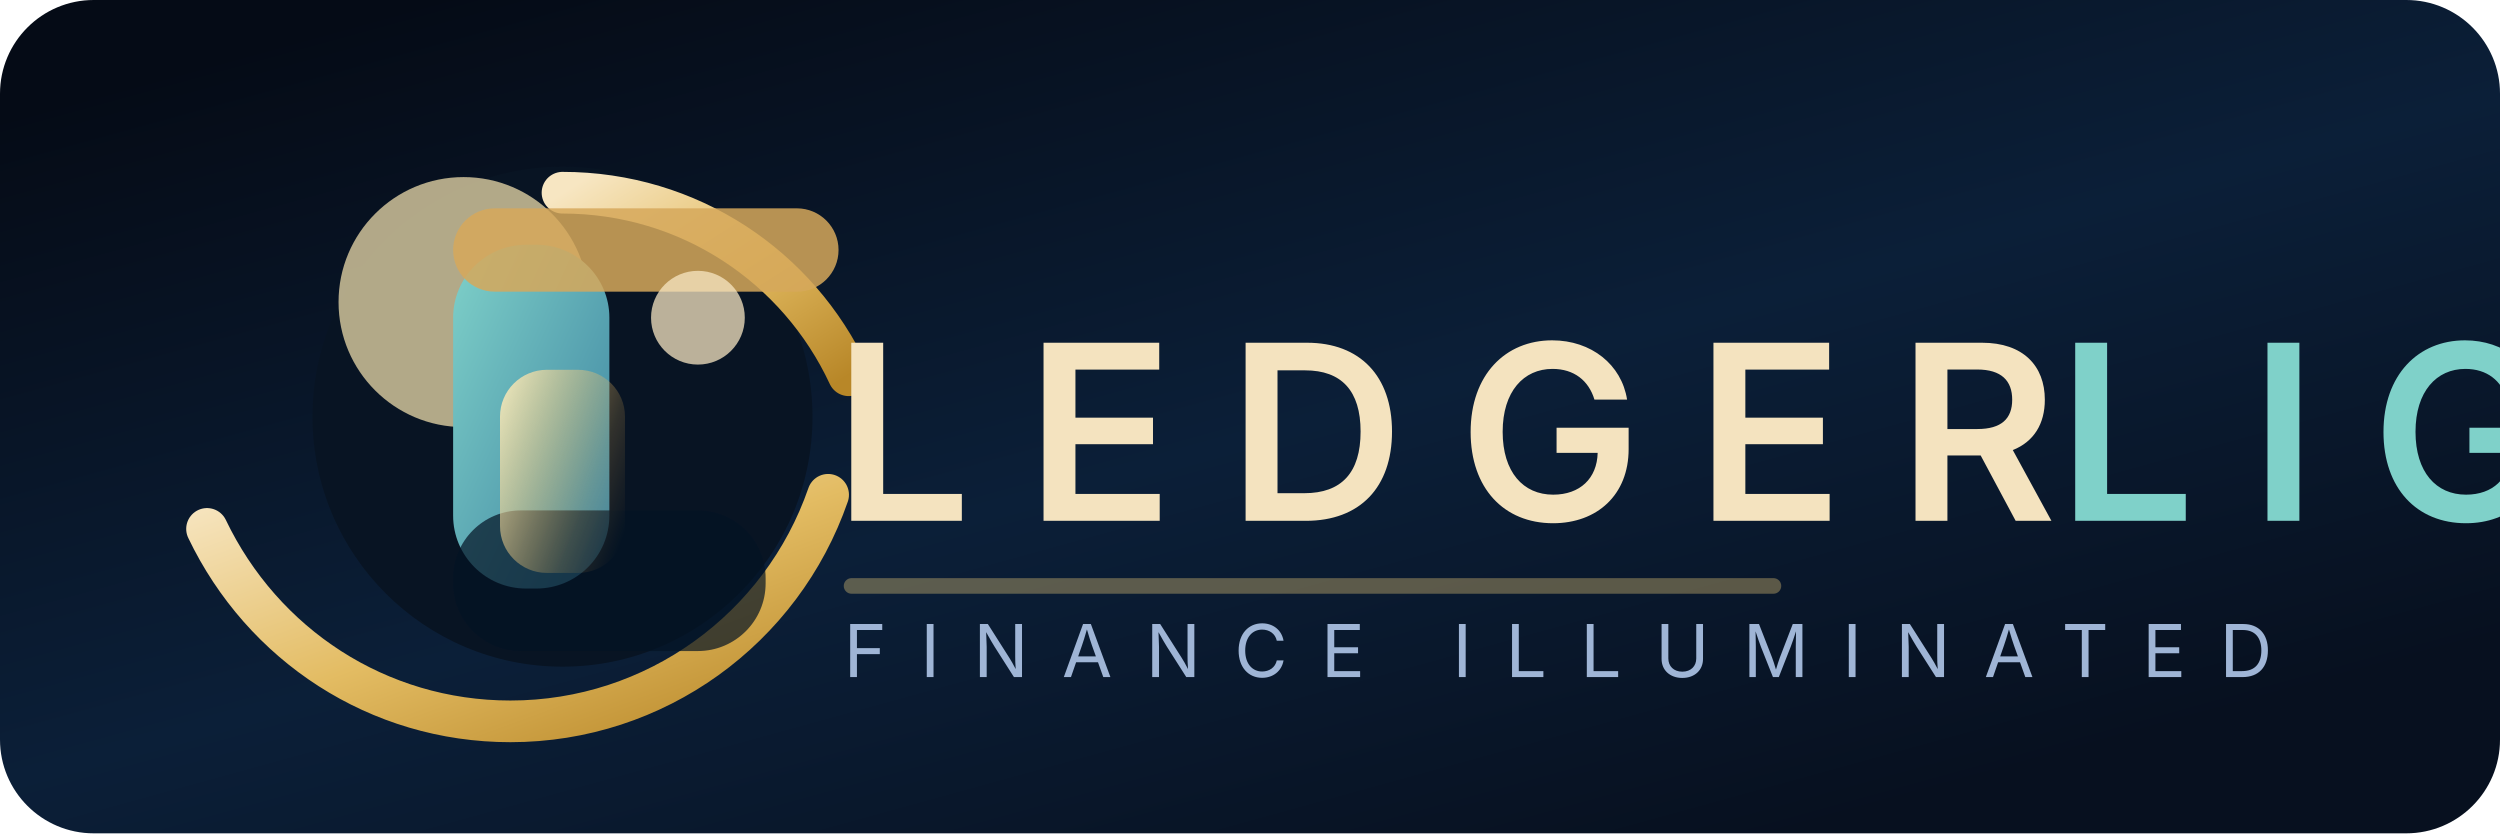
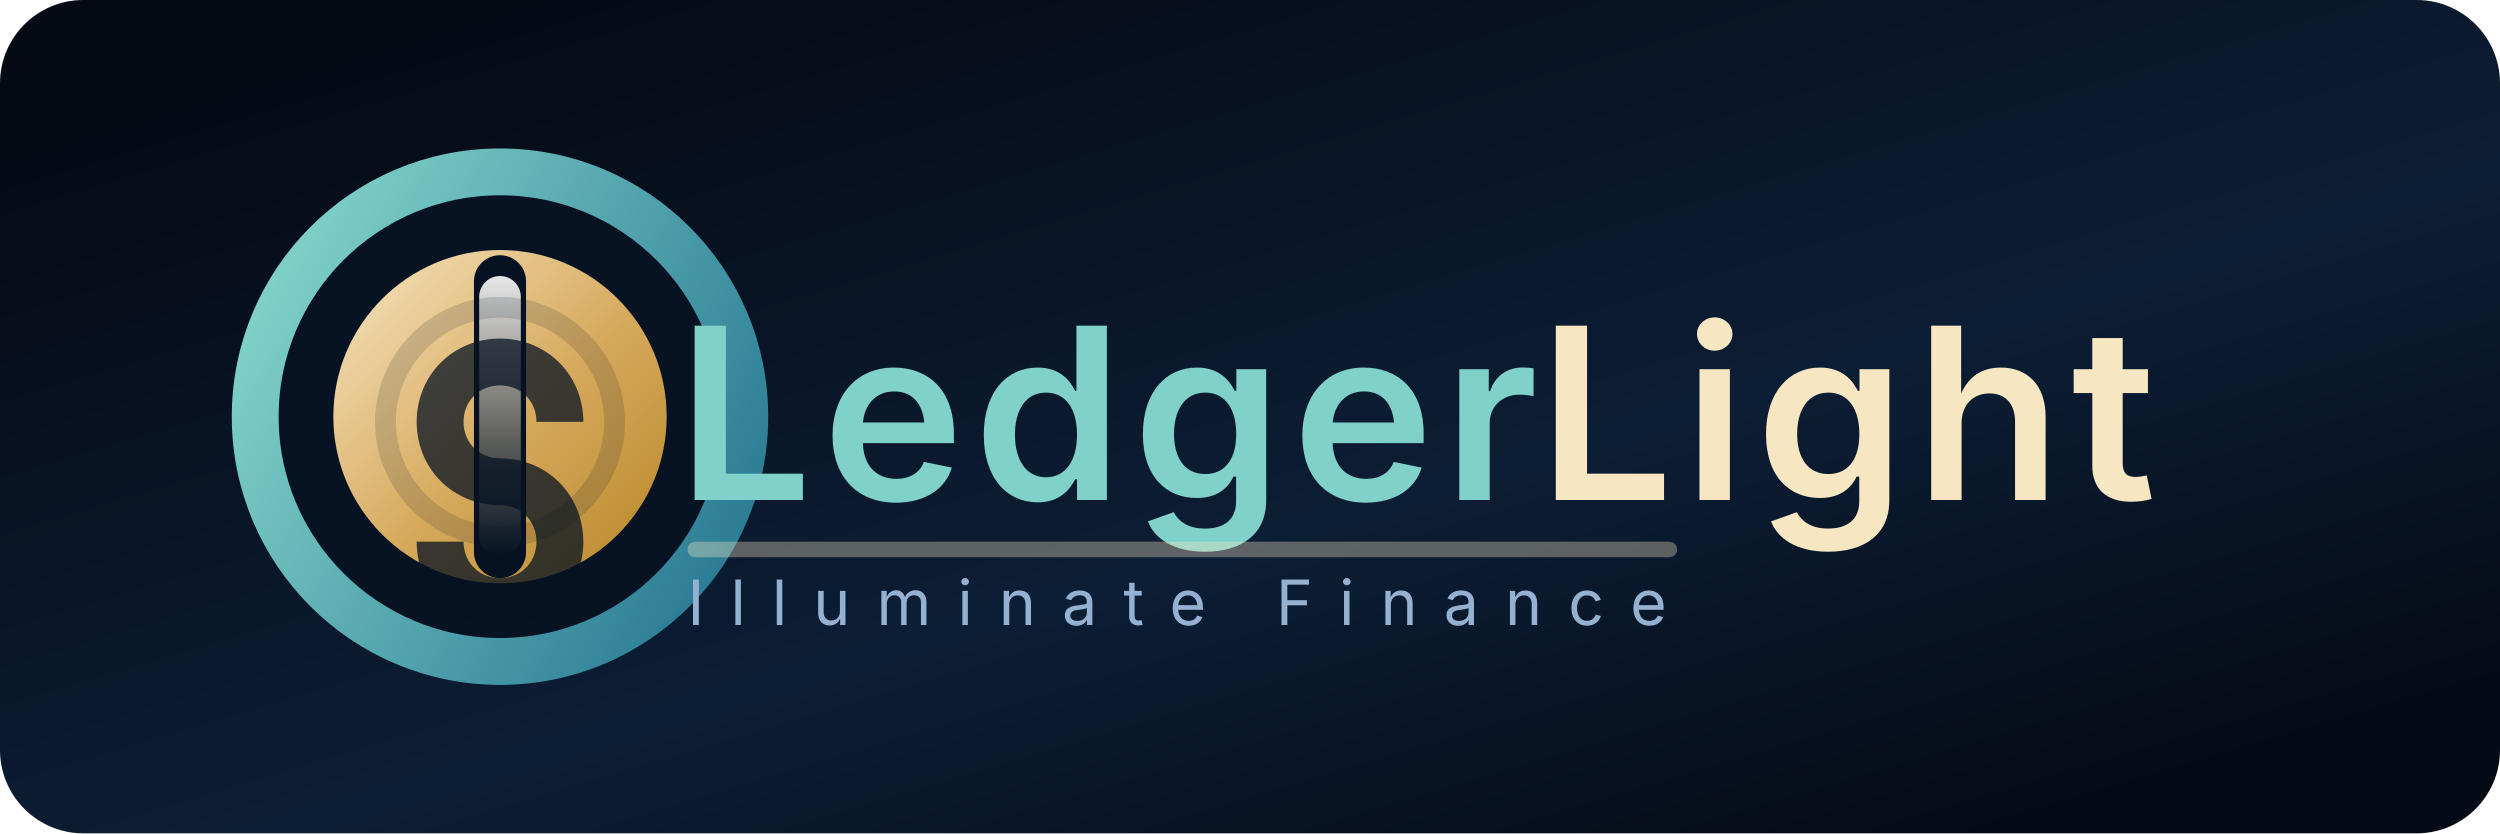
<svg xmlns="http://www.w3.org/2000/svg" width="960" height="320" viewBox="0 0 960 320" role="img" aria-labelledby="title">
  <defs>
-     <linearGradient id="logo-dark-bg" x1="12%" y1="4%" x2="84%" y2="90%">
-       <stop offset="0%" stop-color="#050B16" />
-       <stop offset="55%" stop-color="#0B1F38" />
-       <stop offset="100%" stop-color="#07101F" />
+     <linearGradient id="bg" x1="12%" y1="8%" x2="88%" y2="92%">
+       <stop offset="0%" stop-color="#050A15" />
+       <stop offset="60%" stop-color="#0C1E35" />
+       <stop offset="100%" stop-color="#050B16" />
    </linearGradient>
-     <linearGradient id="logo-ring" x1="0%" y1="0%" x2="100%" y2="100%">
+     <linearGradient id="tealRing" x1="0%" y1="24%" x2="100%" y2="76%">
+       <stop offset="0%" stop-color="#7FD1C9" />
+       <stop offset="100%" stop-color="#2B7C94" />
+     </linearGradient>
+     <linearGradient id="goldCoin" x1="0%" y1="0%" x2="100%" y2="100%">
      <stop offset="0%" stop-color="#F7E6C2" />
-       <stop offset="50%" stop-color="#E3BC63" />
+       <stop offset="55%" stop-color="#D6A85B" />
      <stop offset="100%" stop-color="#B88728" />
    </linearGradient>
-     <linearGradient id="logo-accent" x1="0%" y1="0%" x2="100%" y2="100%">
-       <stop offset="0%" stop-color="#7FD1C9" />
-       <stop offset="100%" stop-color="#3B819F" />
+     <linearGradient id="beam" x1="0%" y1="0%" x2="0%" y2="100%">
+       <stop offset="0%" stop-color="#FFFFFF" stop-opacity="0.9" />
+       <stop offset="60%" stop-color="#F7E6C2" stop-opacity="0.35" />
+       <stop offset="100%" stop-color="#F7E6C2" stop-opacity="0" />
    </linearGradient>
-     <linearGradient id="logo-beam" x1="0%" y1="20%" x2="100%" y2="80%">
-       <stop offset="0%" stop-color="#F9E7B5" stop-opacity="0.85" />
-       <stop offset="70%" stop-color="#D9A852" stop-opacity="0.2" />
-       <stop offset="100%" stop-color="#C78C34" stop-opacity="0" />
-     </linearGradient>
+     <radialGradient id="glow" cx="46%" cy="32%" r="62%">
+       <stop offset="0%" stop-color="#FCEFD0" stop-opacity="0.8" />
+       <stop offset="100%" stop-color="#FCEFD0" stop-opacity="0" />
+     </radialGradient>
  </defs>
-   <rect width="960" height="320" rx="36" fill="url(#logo-dark-bg)" />
-   <g transform="translate(120 60)">
-     <circle cx="96" cy="100" r="96" fill="#081423" />
-     <path d="M96 14c48.6 0 90.5 28.4 109.9 70.1" fill="none" stroke="url(#logo-ring)" stroke-width="16" stroke-linecap="round" />
-     <path d="M198 130c-17.8 51.5-66.4 87-122 87-50.9 0-95.2-29.4-116.5-73.9" fill="none" stroke="url(#logo-ring)" stroke-width="16" stroke-linecap="round" />
-     <circle cx="58" cy="56" r="48" fill="#FBE8B3" opacity="0.7" />
-     <rect x="54" y="34" width="60" height="132" rx="28" fill="url(#logo-accent)" />
-     <rect x="54" y="136" width="120" height="54" rx="26" fill="#031224" opacity="0.7" />
-     <rect x="54" y="20" width="148" height="32" rx="16" fill="#D6A85B" opacity="0.85" />
-     <rect x="72" y="82" width="48" height="78" rx="18" fill="url(#logo-beam)" />
-     <circle cx="148" cy="62" r="18" fill="#F7E6C2" opacity="0.75" />
+   <rect width="960" height="320" rx="32" fill="url(#bg)" />
+   <g transform="translate(96 60)">
+     <circle cx="96" cy="100" r="96" fill="url(#glow)" opacity="0.45" />
+     <circle cx="96" cy="100" r="94" fill="#071223" />
+     <circle cx="96" cy="100" r="94" fill="none" stroke="url(#tealRing)" stroke-width="18" />
+     <circle cx="96" cy="100" r="64" fill="url(#goldCoin)" />
+     <rect x="86" y="38" width="20" height="124" rx="10" fill="#061222" />
+     <rect x="88" y="46" width="16" height="108" rx="8" fill="url(#beam)" />
+     <path d="M96 58c24 0 44 20 44 44s-20 44-44 44-44-20-44-44 20-44 44-44z" fill="none" stroke="#061222" stroke-width="8" opacity="0.15" />
+     <path d="M96 70c18 0 32 14 32 32h-18c0-8-6-14-14-14s-14 6-14 14 6 14 14 14c18 0 32 14 32 32s-14 32-32 32-32-14-32-32h18c0 8 6 14 14 14s14-6 14-14-6-14-14-14c-18 0-32-14-32-32s14-32 32-32z" fill="#061222" opacity="0.75" />
  </g>
-   <g transform="translate(320 96)">
-     <text x="0" y="104" font-size="94" font-family="'Poppins','Inter','Segoe UI','Helvetica Neue',Arial,sans-serif" font-weight="600" letter-spacing="0.22em" fill="#F4E3BF">LEDGER<tspan fill="#7FD1C9">LIGHT</tspan>
+   <g transform="translate(260 118)">
+     <text x="0" y="74" font-family="'Inter','Poppins','Segoe UI',sans-serif" font-size="92" font-weight="600" letter-spacing="0.04em" fill="#7FD1C9">Ledger<tspan fill="#F7E6C2">Light</tspan>
    </text>
-     <rect x="4" y="126" width="360" height="6" rx="3" fill="rgba(243, 208, 124, 0.35)" />
-     <text x="4" y="164" font-size="28" font-family="'Poppins','Inter','Segoe UI','Helvetica Neue',Arial,sans-serif" fill="#9FB5D6" letter-spacing="0.46em" style="text-transform:uppercase;">
-       FINANCE ILLUMINATED
-     </text>
+     <rect x="4" y="90" width="380" height="6" rx="3" fill="rgba(247,230,194,0.35)" />
+     <text x="4" y="122" font-family="'Inter','Poppins','Segoe UI',sans-serif" font-size="24" letter-spacing="0.42em" fill="#95B1D1" style="text-transform:uppercase;">Illuminate Finance</text>
  </g>
</svg>
